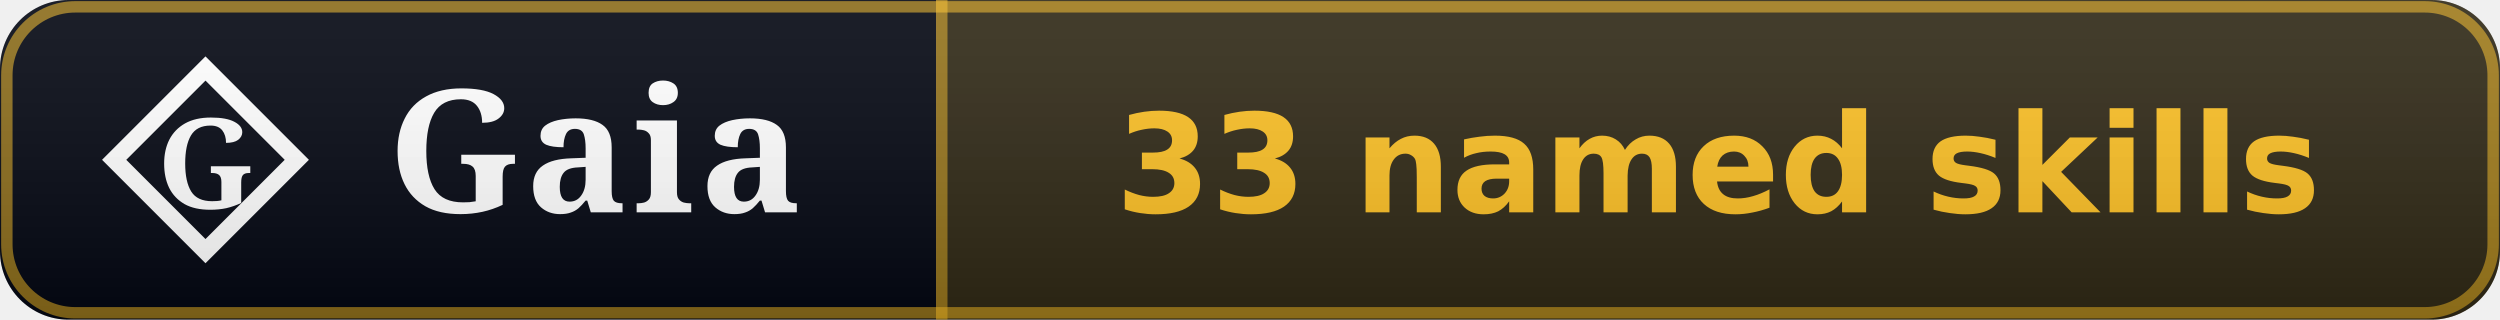
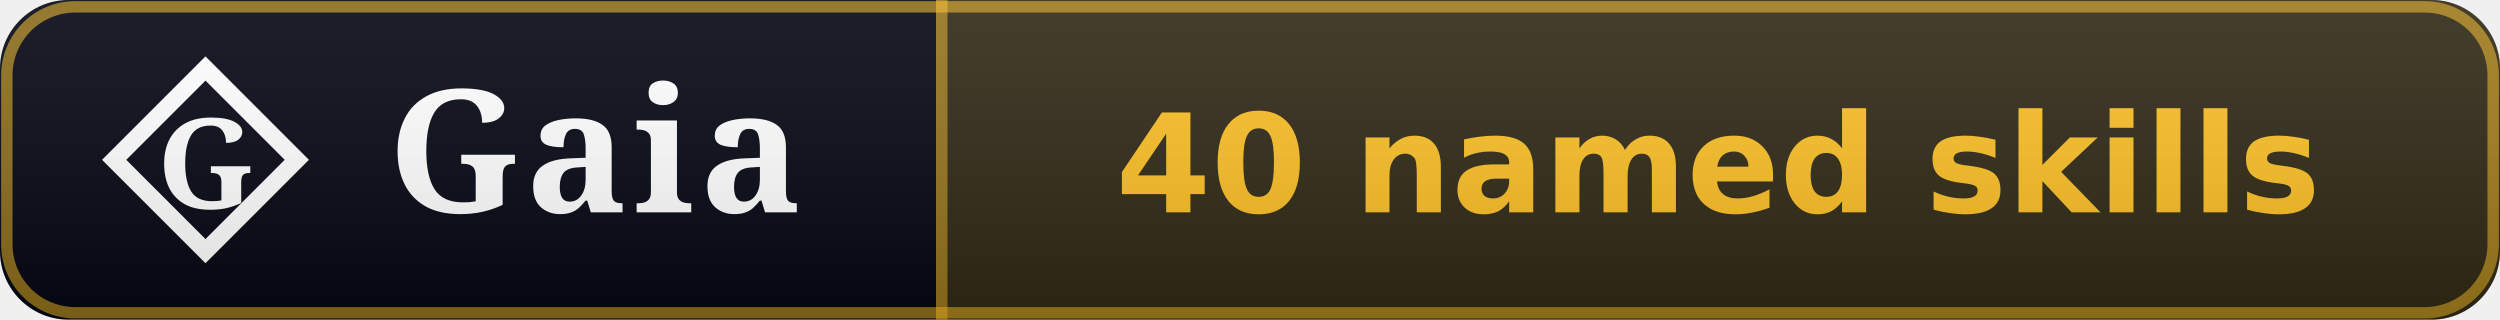
- <svg xmlns="http://www.w3.org/2000/svg" width="219" height="28" viewBox="0 0 219 28" role="img" aria-label="Gaia: 33 named skills">
+ <svg xmlns="http://www.w3.org/2000/svg" width="219" height="28" viewBox="0 0 219 28" role="img" aria-label="Gaia: 40 named skills">
  <linearGradient id="sh" x2="0" y2="100%">
    <stop offset="0" stop-color="#fff" stop-opacity=".10" />
    <stop offset="1" stop-opacity=".14" />
  </linearGradient>
  <clipPath id="rc">
    <rect width="219" height="28" rx="6" fill="#fff" />
  </clipPath>
  <g clip-path="url(#rc)">
    <rect width="82" height="28" fill="#030712" />
    <rect x="82.0" width="137.0" height="28" fill="#030712" />
    <rect x="82.0" width="137.0" height="28" fill="rgba(251,191,36,0.18)" />
    <rect x="82.0" width="1" height="28" fill="rgba(251,191,36,0.5)" />
    <path d="M 18 6 L 26 14 L 18 22 L 10 14 Z" fill="none" stroke="#ffffff" stroke-width="1.5" stroke-linejoin="miter" />
    <text x="18" y="14" font-family="EB Garamond, Georgia, serif" font-weight="600" font-size="11" fill="#ffffff" text-anchor="middle" dominant-baseline="central">G</text>
    <text x="34" y="18.6" font-family="EB Garamond, Georgia, serif" font-size="15" font-weight="600" fill="#fff" letter-spacing="0.5">Gaia</text>
-     <text x="150.5" y="18.6" font-family="Verdana,DejaVu Sans,sans-serif" font-size="12" font-weight="700" text-anchor="middle" fill="#fbbf24">33 named skills</text>
+     <text x="150.5" y="18.6" font-family="Verdana,DejaVu Sans,sans-serif" font-size="12" font-weight="700" text-anchor="middle" fill="#fbbf24">40 named skills</text>
    <rect x="0.6" y="0.6" width="217.8" height="26.8" fill="none" stroke="rgba(251,191,36,0.55)" stroke-width="1" rx="6" />
    <rect width="219" height="28" fill="url(#sh)" />
  </g>
</svg>
